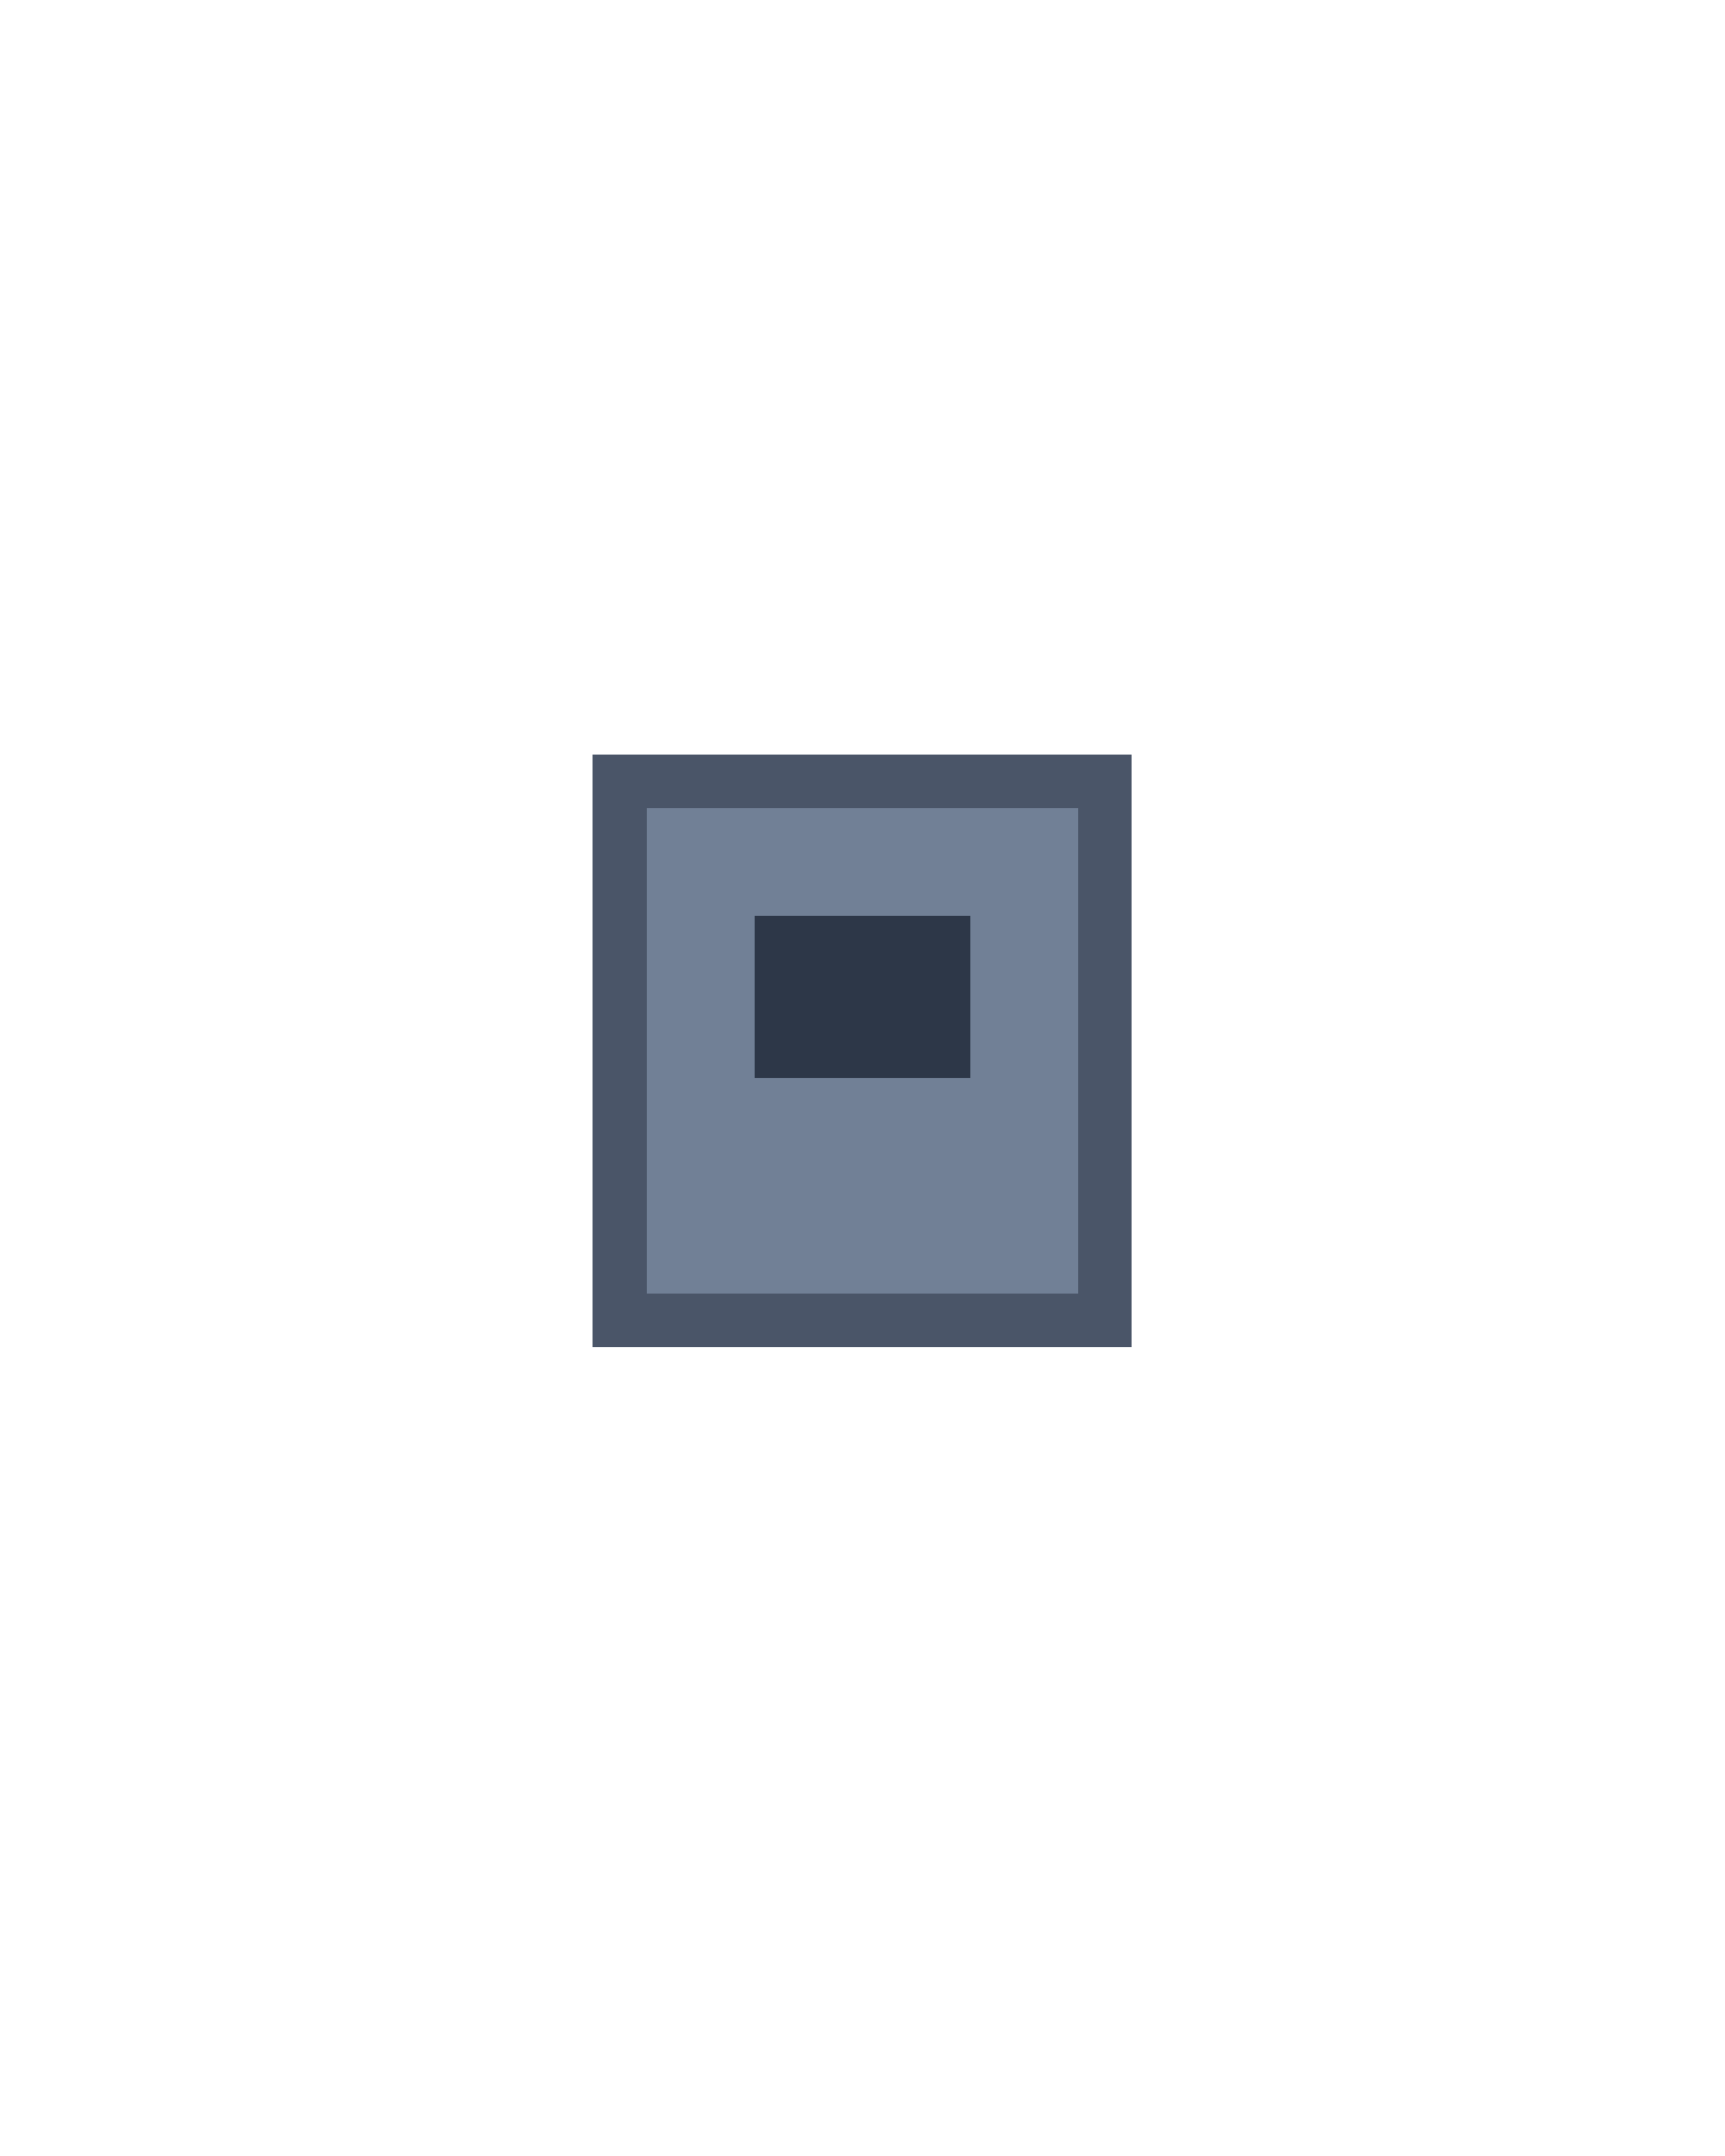
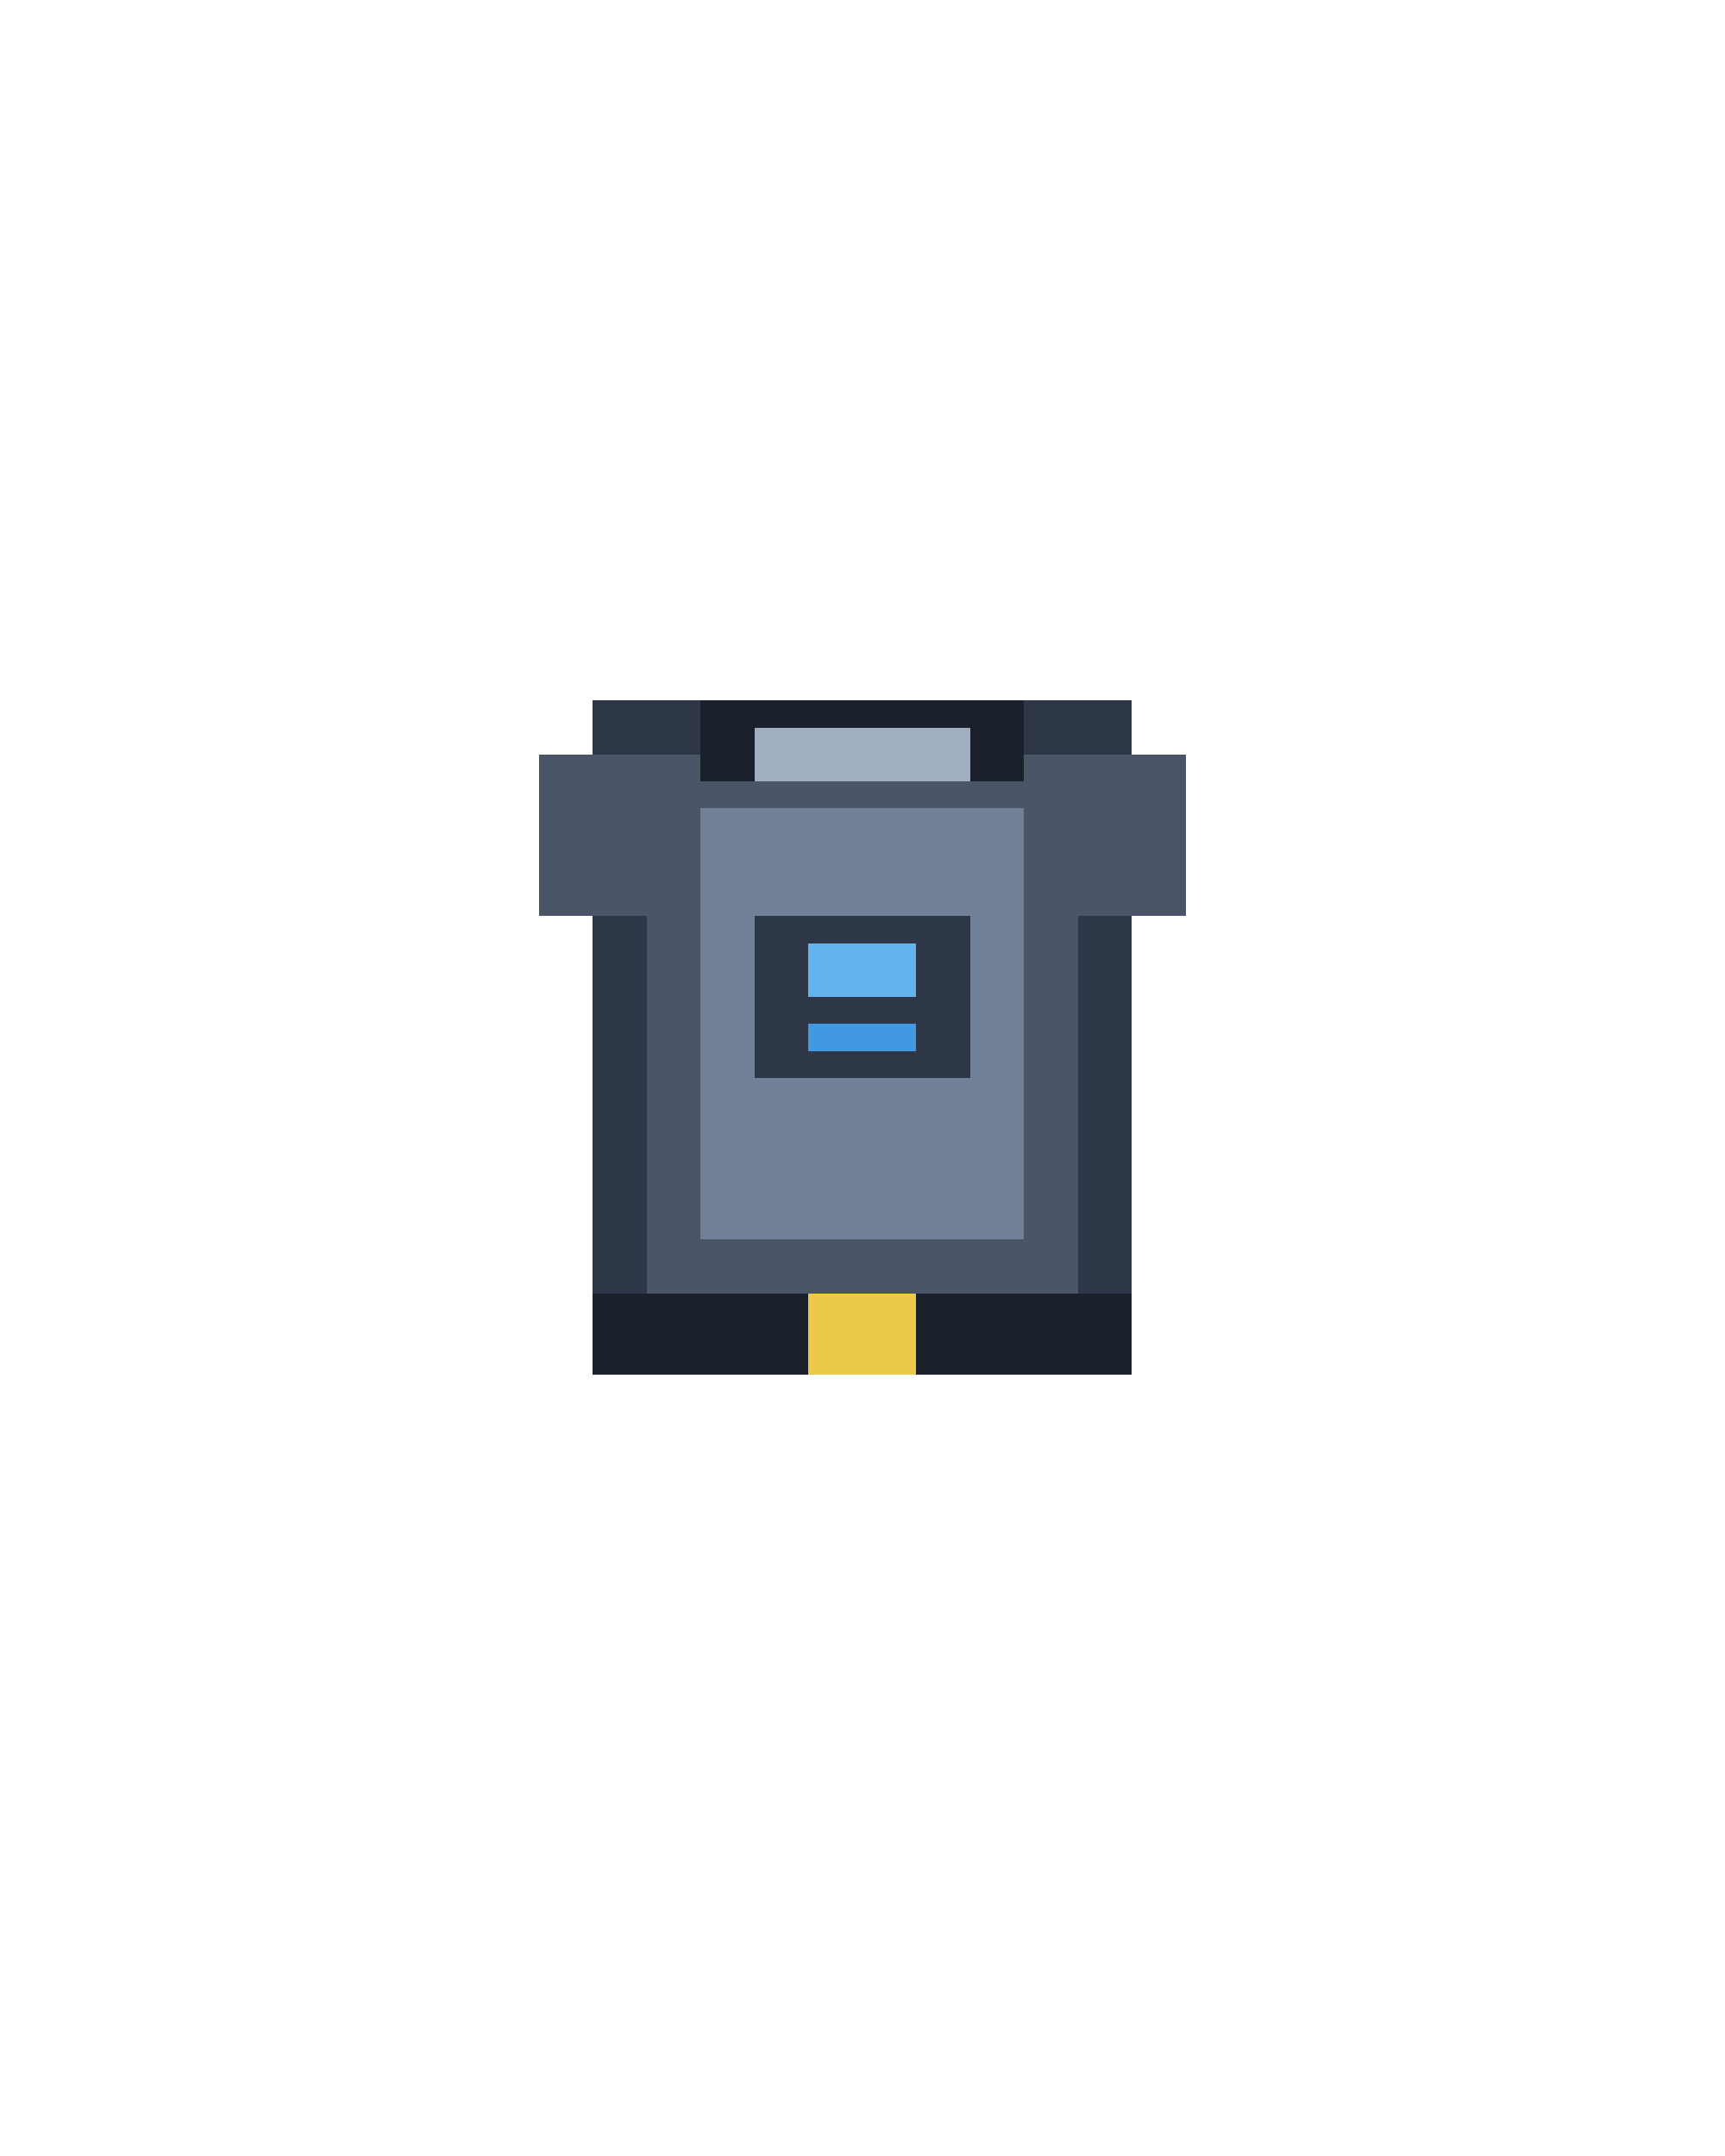
<svg xmlns="http://www.w3.org/2000/svg" viewBox="0 0 64 80" shape-rendering="crispEdges">
-   <rect x="22" y="28" width="20" height="22" fill="#4a5568" />
-   <rect x="24" y="30" width="16" height="18" fill="#718096" />
+   <rect x="22" y="26" width="20" height="24" fill="#2d3748" />
+   <rect x="24" y="28" width="16" height="20" fill="#4a5568" />
+   <rect x="26" y="30" width="12" height="16" fill="#718096" />
+   <rect x="26" y="26" width="12" height="3" fill="#1a202c" />
+   <rect x="28" y="27" width="8" height="2" fill="#a0aec0" />
  <rect x="28" y="34" width="8" height="6" fill="#2d3748" />
+   <rect x="30" y="35" width="4" height="2" fill="#63b3ed" />
+   <rect x="30" y="38" width="4" height="1" fill="#4299e1" />
+   <rect x="22" y="48" width="20" height="3" fill="#1a202c" />
+   <rect x="30" y="48" width="4" height="3" fill="#ecc94b" />
+   <rect x="20" y="28" width="4" height="6" fill="#4a5568" />
+   <rect x="40" y="28" width="4" height="6" fill="#4a5568" />
</svg>
